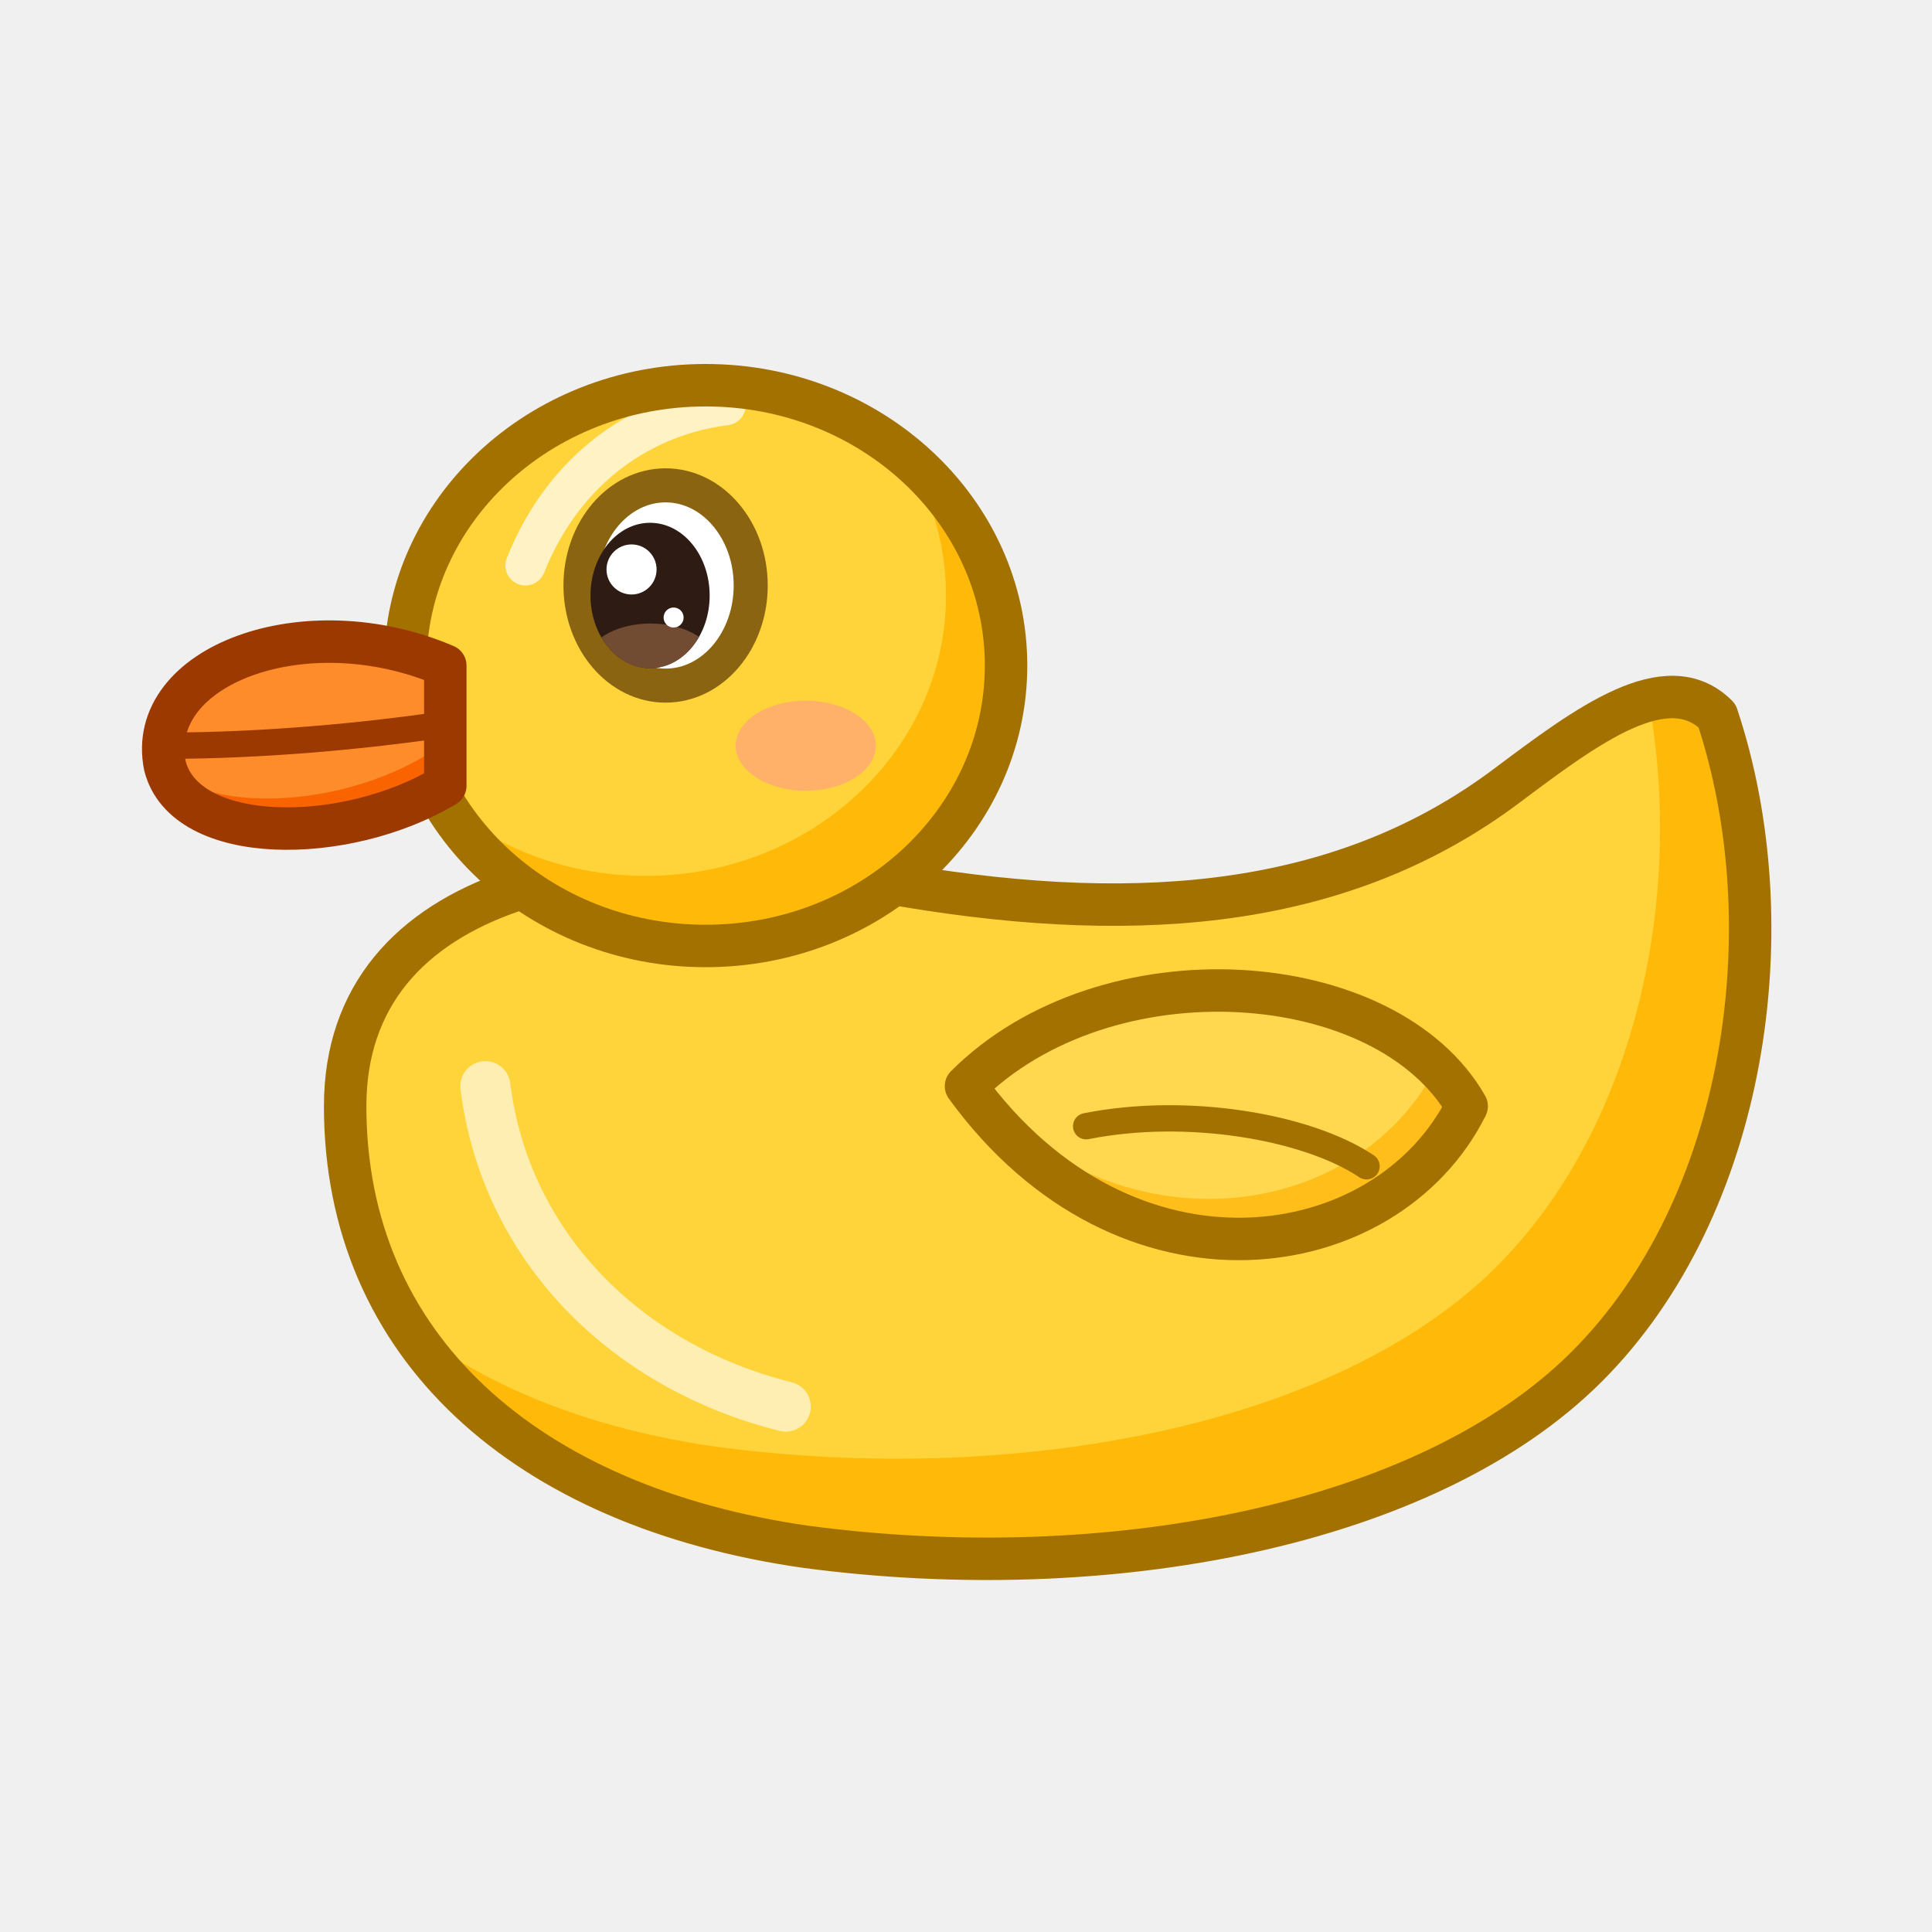
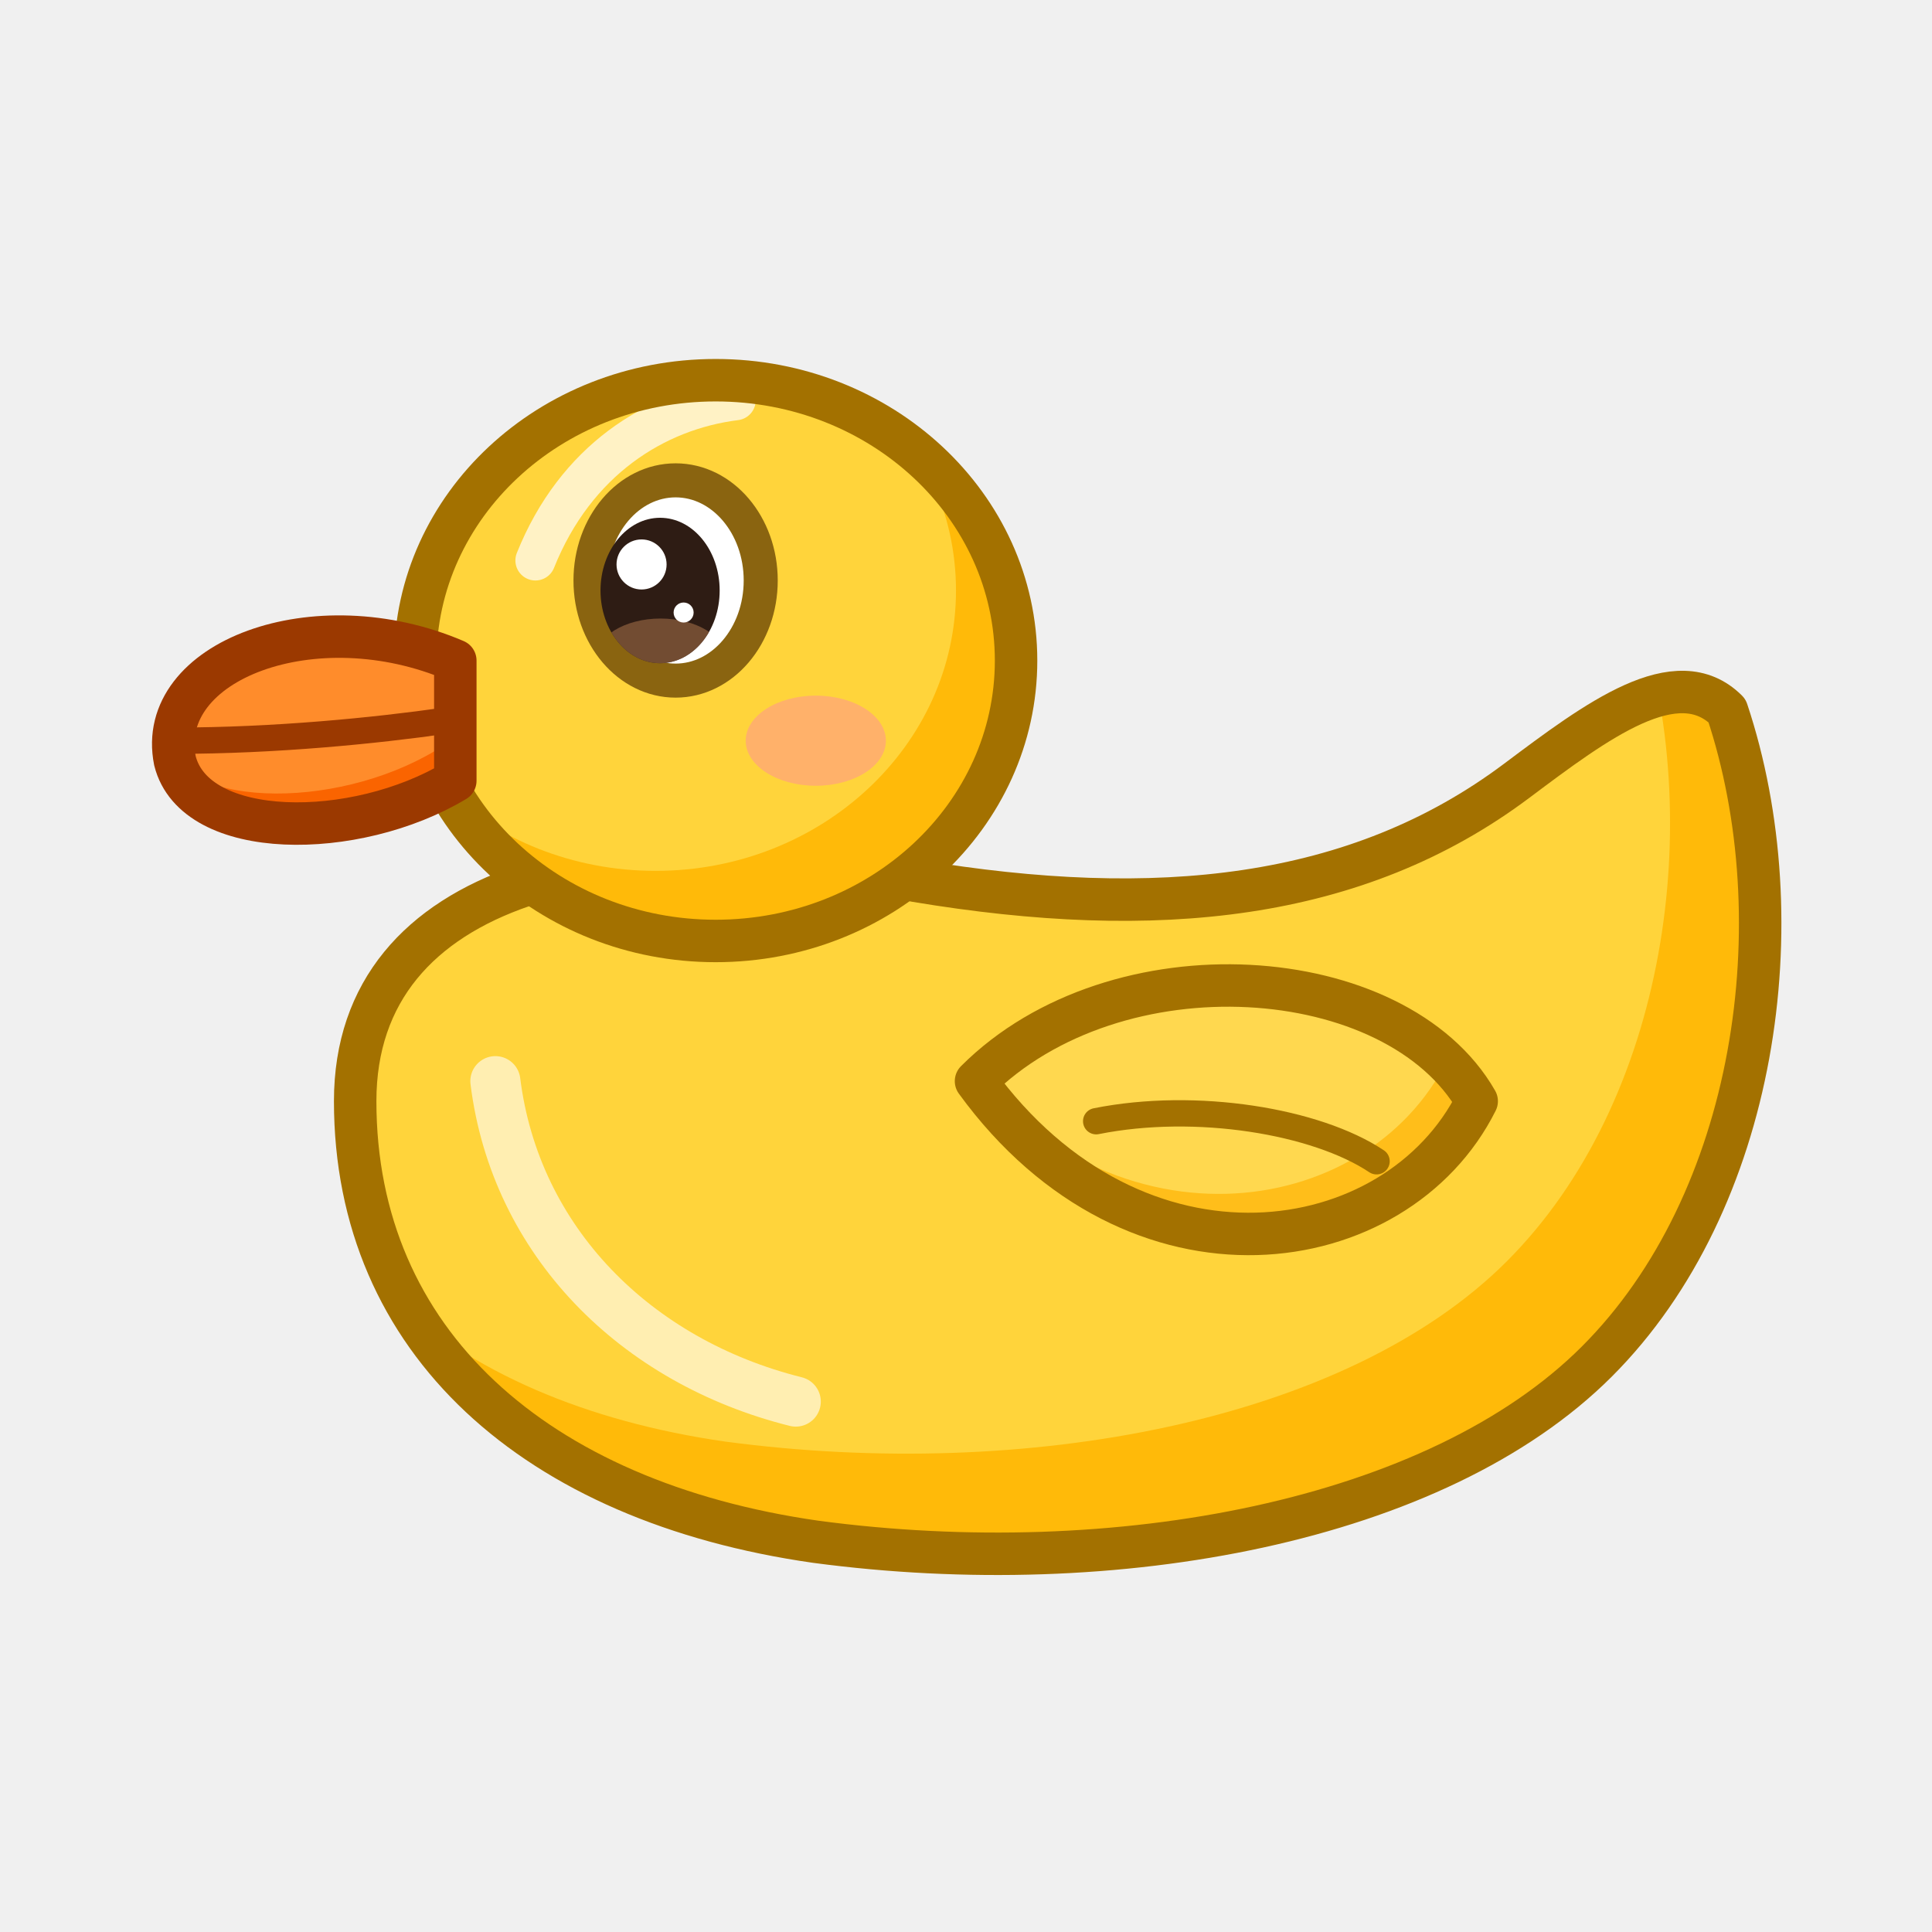
<svg xmlns="http://www.w3.org/2000/svg" viewBox="0 0 200 200" width="200" height="200">
  <defs>
    <clipPath id="cf1049e7c1">
      <path d="M-66,8 C-66,-14 -40,-20 -10,-14 C14,-10 34,-12 50,-24 C58,-30 66,-36 71,-31 C78,-10 74,18 58,34 C42,50 10,56 -20,52 C-48,48 -66,32 -66,8Z" />
    </clipPath>
    <clipPath id="c6bef06bc8">
      <path d="M-4,6 C10,-8 38,-6 46,8 C38,24 12,28 -4,6Z" />
    </clipPath>
    <clipPath id="cca4fd56d8">
      <path d="M-60,-36 A30,28 0 1 0 0,-36 A30,28 0 1 0 -60,-36Z" />
    </clipPath>
    <clipPath id="c27549fb7f">
      <path d="M-56,-36 C-70,-42 -86,-36 -84,-26 C-82,-18 -66,-18 -56,-24Z" />
    </clipPath>
    <clipPath id="c896969005">
      <path d="M-41.5,-43 A5.9,7.2 0 1 0 -29.6,-43 A5.9,7.2 0 1 0 -41.5,-43Z" />
    </clipPath>
  </defs>
-   <g transform="translate(100 100) scale(1.0366 1.0366) translate(4 6)">
+   <g transform="translate(100 100) scale(1.0366 1.0366) translate(5 5.5)">
    <path d="M-66,8 C-66,-14 -40,-20 -10,-14 C14,-10 34,-12 50,-24 C58,-30 66,-36 71,-31 C78,-10 74,18 58,34 C42,50 10,56 -20,52 C-48,48 -66,32 -66,8Z" fill="#FFBA09" />
    <g clip-path="url(#cf1049e7c1)">
      <path d="M-66,8 C-66,-14 -40,-20 -10,-14 C14,-10 34,-12 50,-24 C58,-30 66,-36 71,-31 C78,-10 74,18 58,34 C42,50 10,56 -20,52 C-48,48 -66,32 -66,8Z" fill="#FFD43B" transform="translate(-9 -10)" />
    </g>
    <path d="M-52,6 C-50,22 -38,34 -22,38" fill="none" stroke="#FFFFFF" stroke-width="5" stroke-linecap="round" stroke-linejoin="round" opacity="0.6" />
    <path d="M-66,8 C-66,-14 -40,-20 -10,-14 C14,-10 34,-12 50,-24 C58,-30 66,-36 71,-31 C78,-10 74,18 58,34 C42,50 10,56 -20,52 C-48,48 -66,32 -66,8Z" fill="none" stroke="#A37100" stroke-width="4.24" stroke-linejoin="round" />
    <path d="M-4,6 C10,-8 38,-6 46,8 C38,24 12,28 -4,6Z" fill="#FFBE1A" />
    <g clip-path="url(#c6bef06bc8)">
      <path d="M-4,6 C10,-8 38,-6 46,8 C38,24 12,28 -4,6Z" fill="#FFD84F" transform="translate(-3 -4)" />
    </g>
    <path d="M-4,6 C10,-8 38,-6 46,8 C38,24 12,28 -4,6Z" fill="none" stroke="#A37100" stroke-width="4.24" stroke-linejoin="round" />
    <path d="M8,10 C18,8 30,10 36,14" fill="none" stroke="#A37100" stroke-width="2.63" stroke-linecap="round" stroke-linejoin="round" />
    <path d="M-60,-36 A30,28 0 1 0 0,-36 A30,28 0 1 0 -60,-36Z" fill="#FFBA09" />
    <g clip-path="url(#cca4fd56d8)">
      <path d="M-60,-36 A30,28 0 1 0 0,-36 A30,28 0 1 0 -60,-36Z" fill="#FFD43B" transform="translate(-6 -7)" />
    </g>
    <path d="M-48,-46 C-44,-56 -36,-61 -28,-62" fill="none" stroke="#FFFFFF" stroke-width="4" stroke-linecap="round" stroke-linejoin="round" opacity="0.7" />
    <path d="M-60,-36 A30,28 0 1 0 0,-36 A30,28 0 1 0 -60,-36Z" fill="none" stroke="#A37100" stroke-width="4.24" stroke-linejoin="round" />
    <path d="M-56,-36 C-70,-42 -86,-36 -84,-26 C-82,-18 -66,-18 -56,-24Z" fill="#FA6400" />
    <g clip-path="url(#c27549fb7f)">
      <path d="M-56,-36 C-70,-42 -86,-36 -84,-26 C-82,-18 -66,-18 -56,-24Z" fill="#FF8C2B" transform="translate(-2 -3)" />
    </g>
    <path d="M-56,-36 C-70,-42 -86,-36 -84,-26 C-82,-18 -66,-18 -56,-24Z" fill="none" stroke="#9B3900" stroke-width="4.24" stroke-linejoin="round" />
    <path d="M-84,-28 C-74,-28 -64,-29 -57,-30" fill="none" stroke="#9B3900" stroke-width="2.63" stroke-linecap="round" stroke-linejoin="round" />
    <path d="M-42.5,-44 A8.5,10 0 1 0 -25.5,-44 A8.5,10 0 1 0 -42.5,-44Z" fill="#FFFFFF" />
    <path d="M-42.5,-44 A8.5,10 0 1 0 -25.5,-44 A8.5,10 0 1 0 -42.5,-44Z" fill="none" stroke="#8A6410" stroke-width="3.4" stroke-linejoin="round" />
    <path d="M-41.5,-43 A5.9,7.2 0 1 0 -29.6,-43 A5.9,7.2 0 1 0 -41.5,-43Z" fill="#2E1C14" />
    <g clip-path="url(#c896969005)">
      <ellipse cx="-35.5" cy="-36.2" rx="6.5" ry="4" fill="#83573A" opacity=".8" />
    </g>
    <circle cx="-37.4" cy="-45.6" r="2.5" fill="#FFFFFF" />
    <circle cx="-33.2" cy="-40.8" r="1" fill="#FFFFFF" />
    <ellipse cx="-20" cy="-28" rx="7" ry="4.5" fill="#FF8E9A" opacity="0.5" />
  </g>
</svg>
